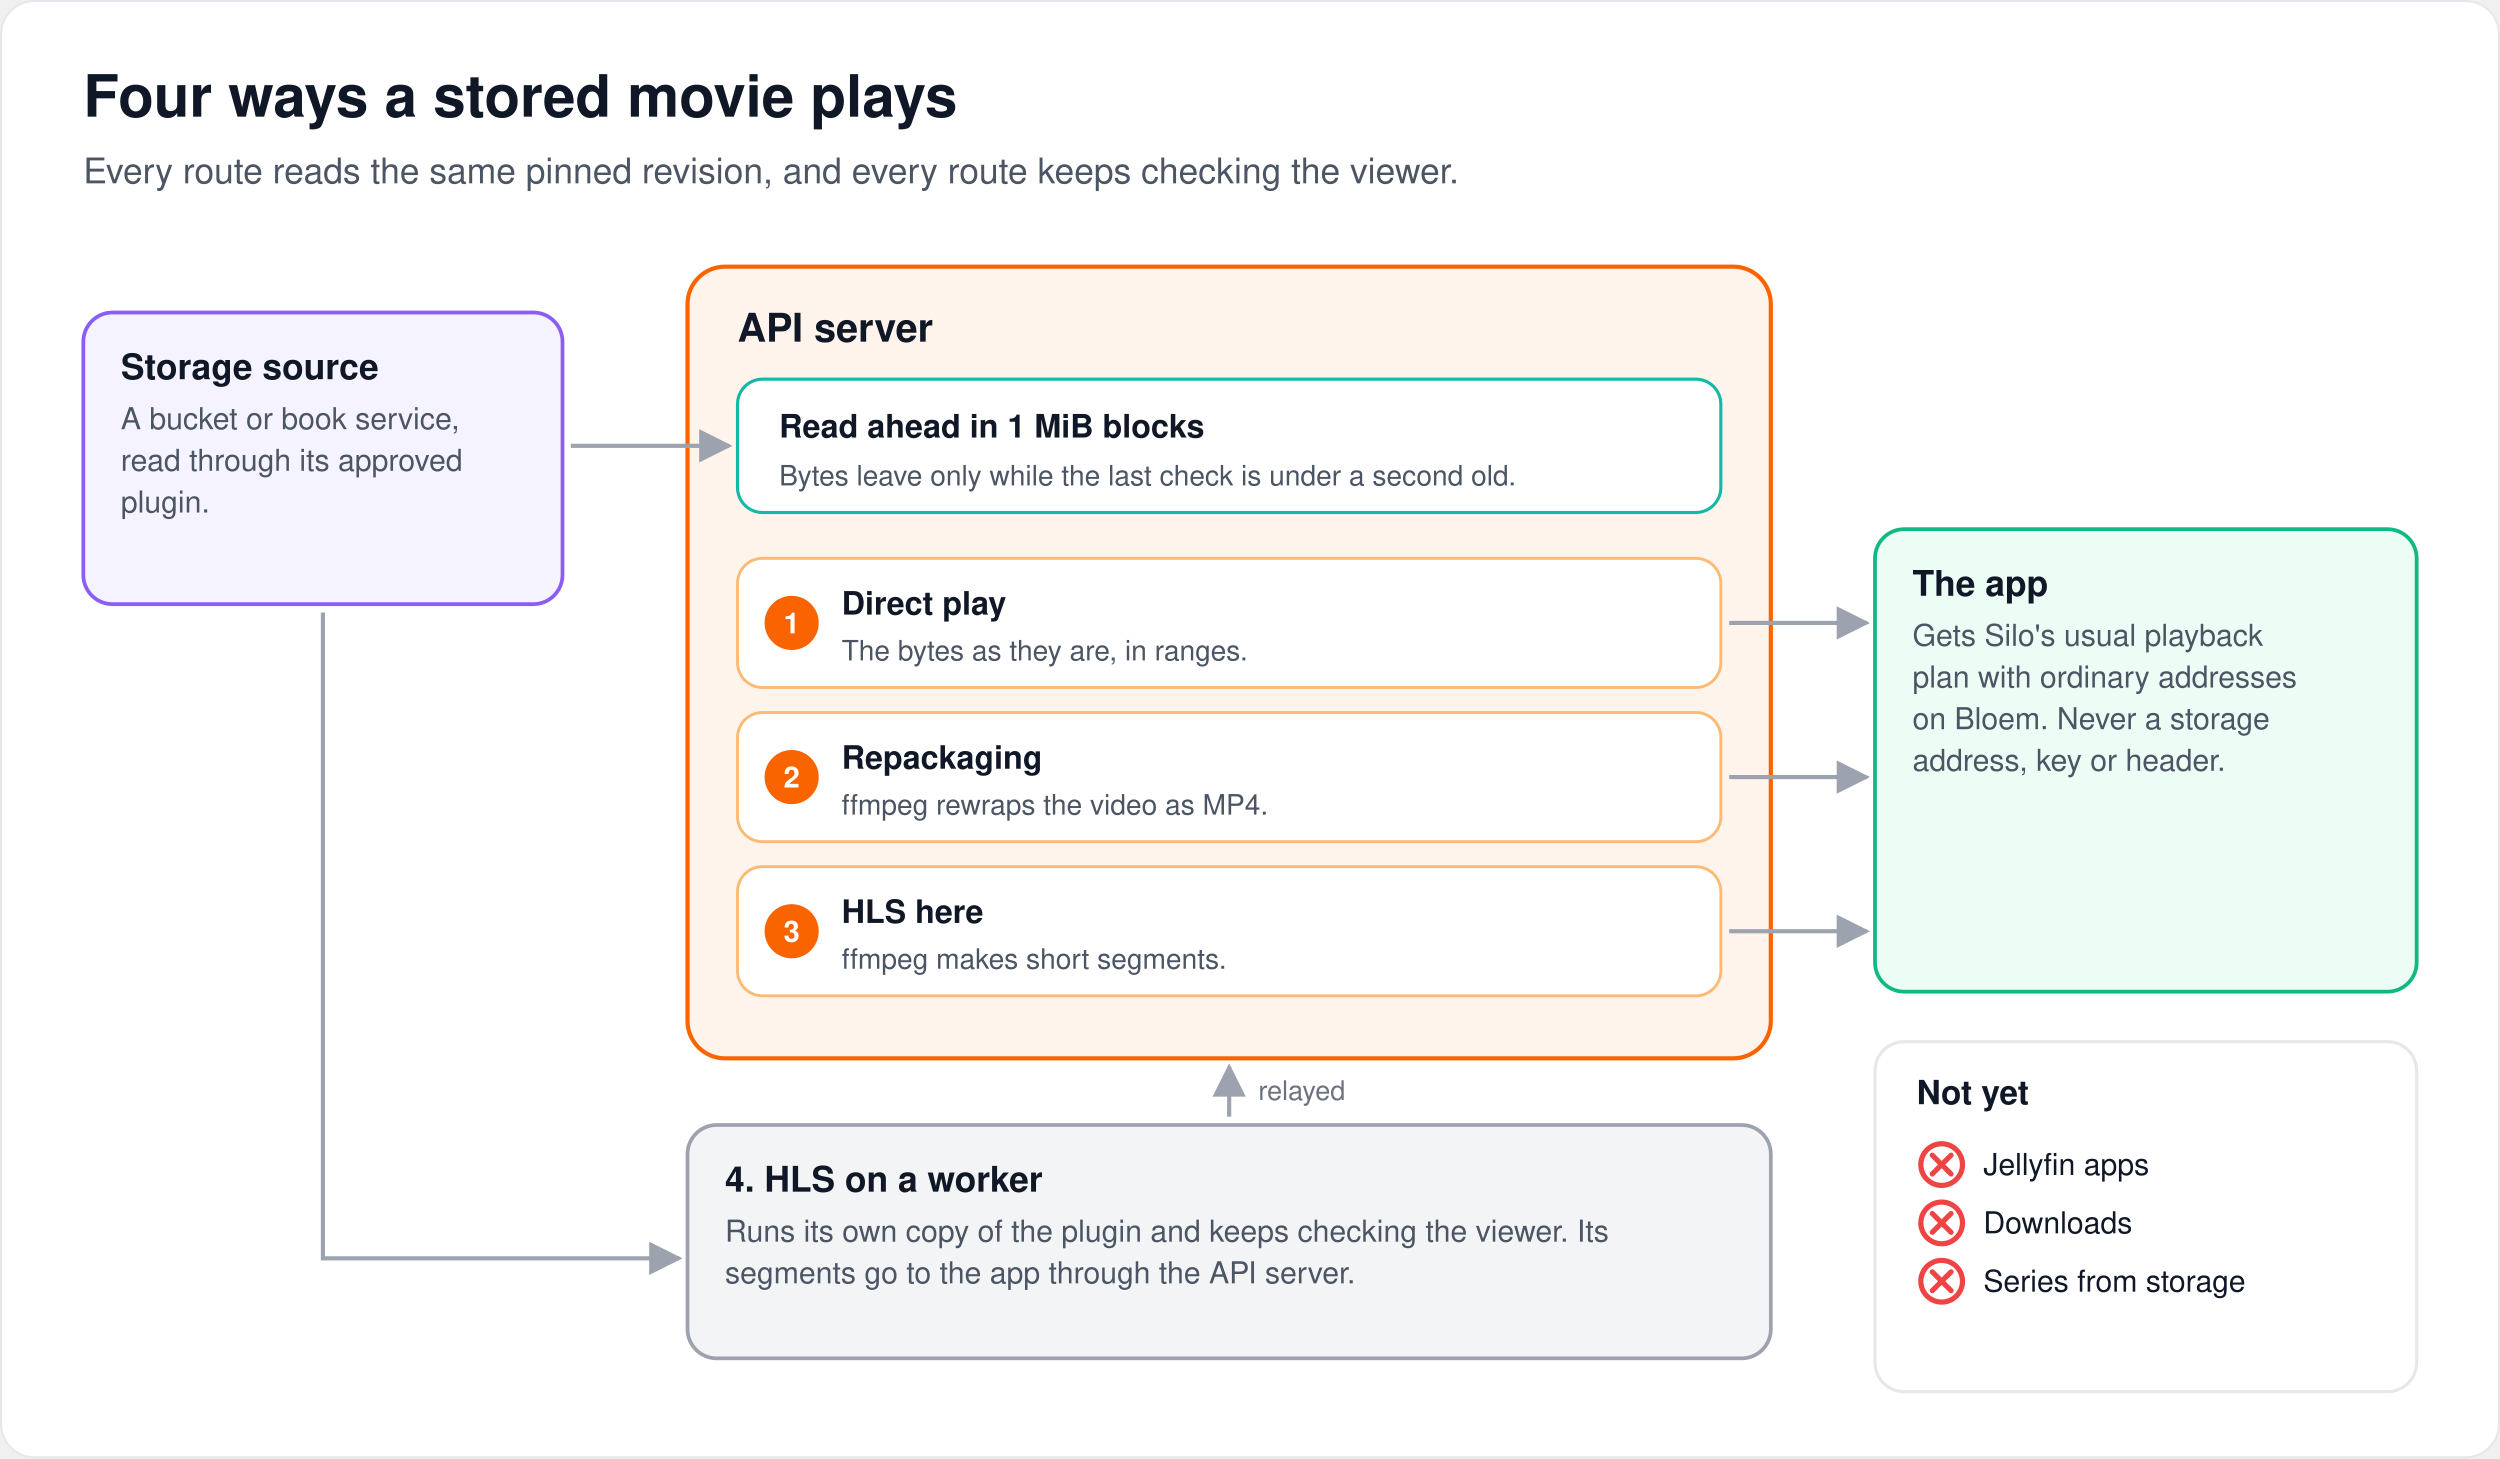
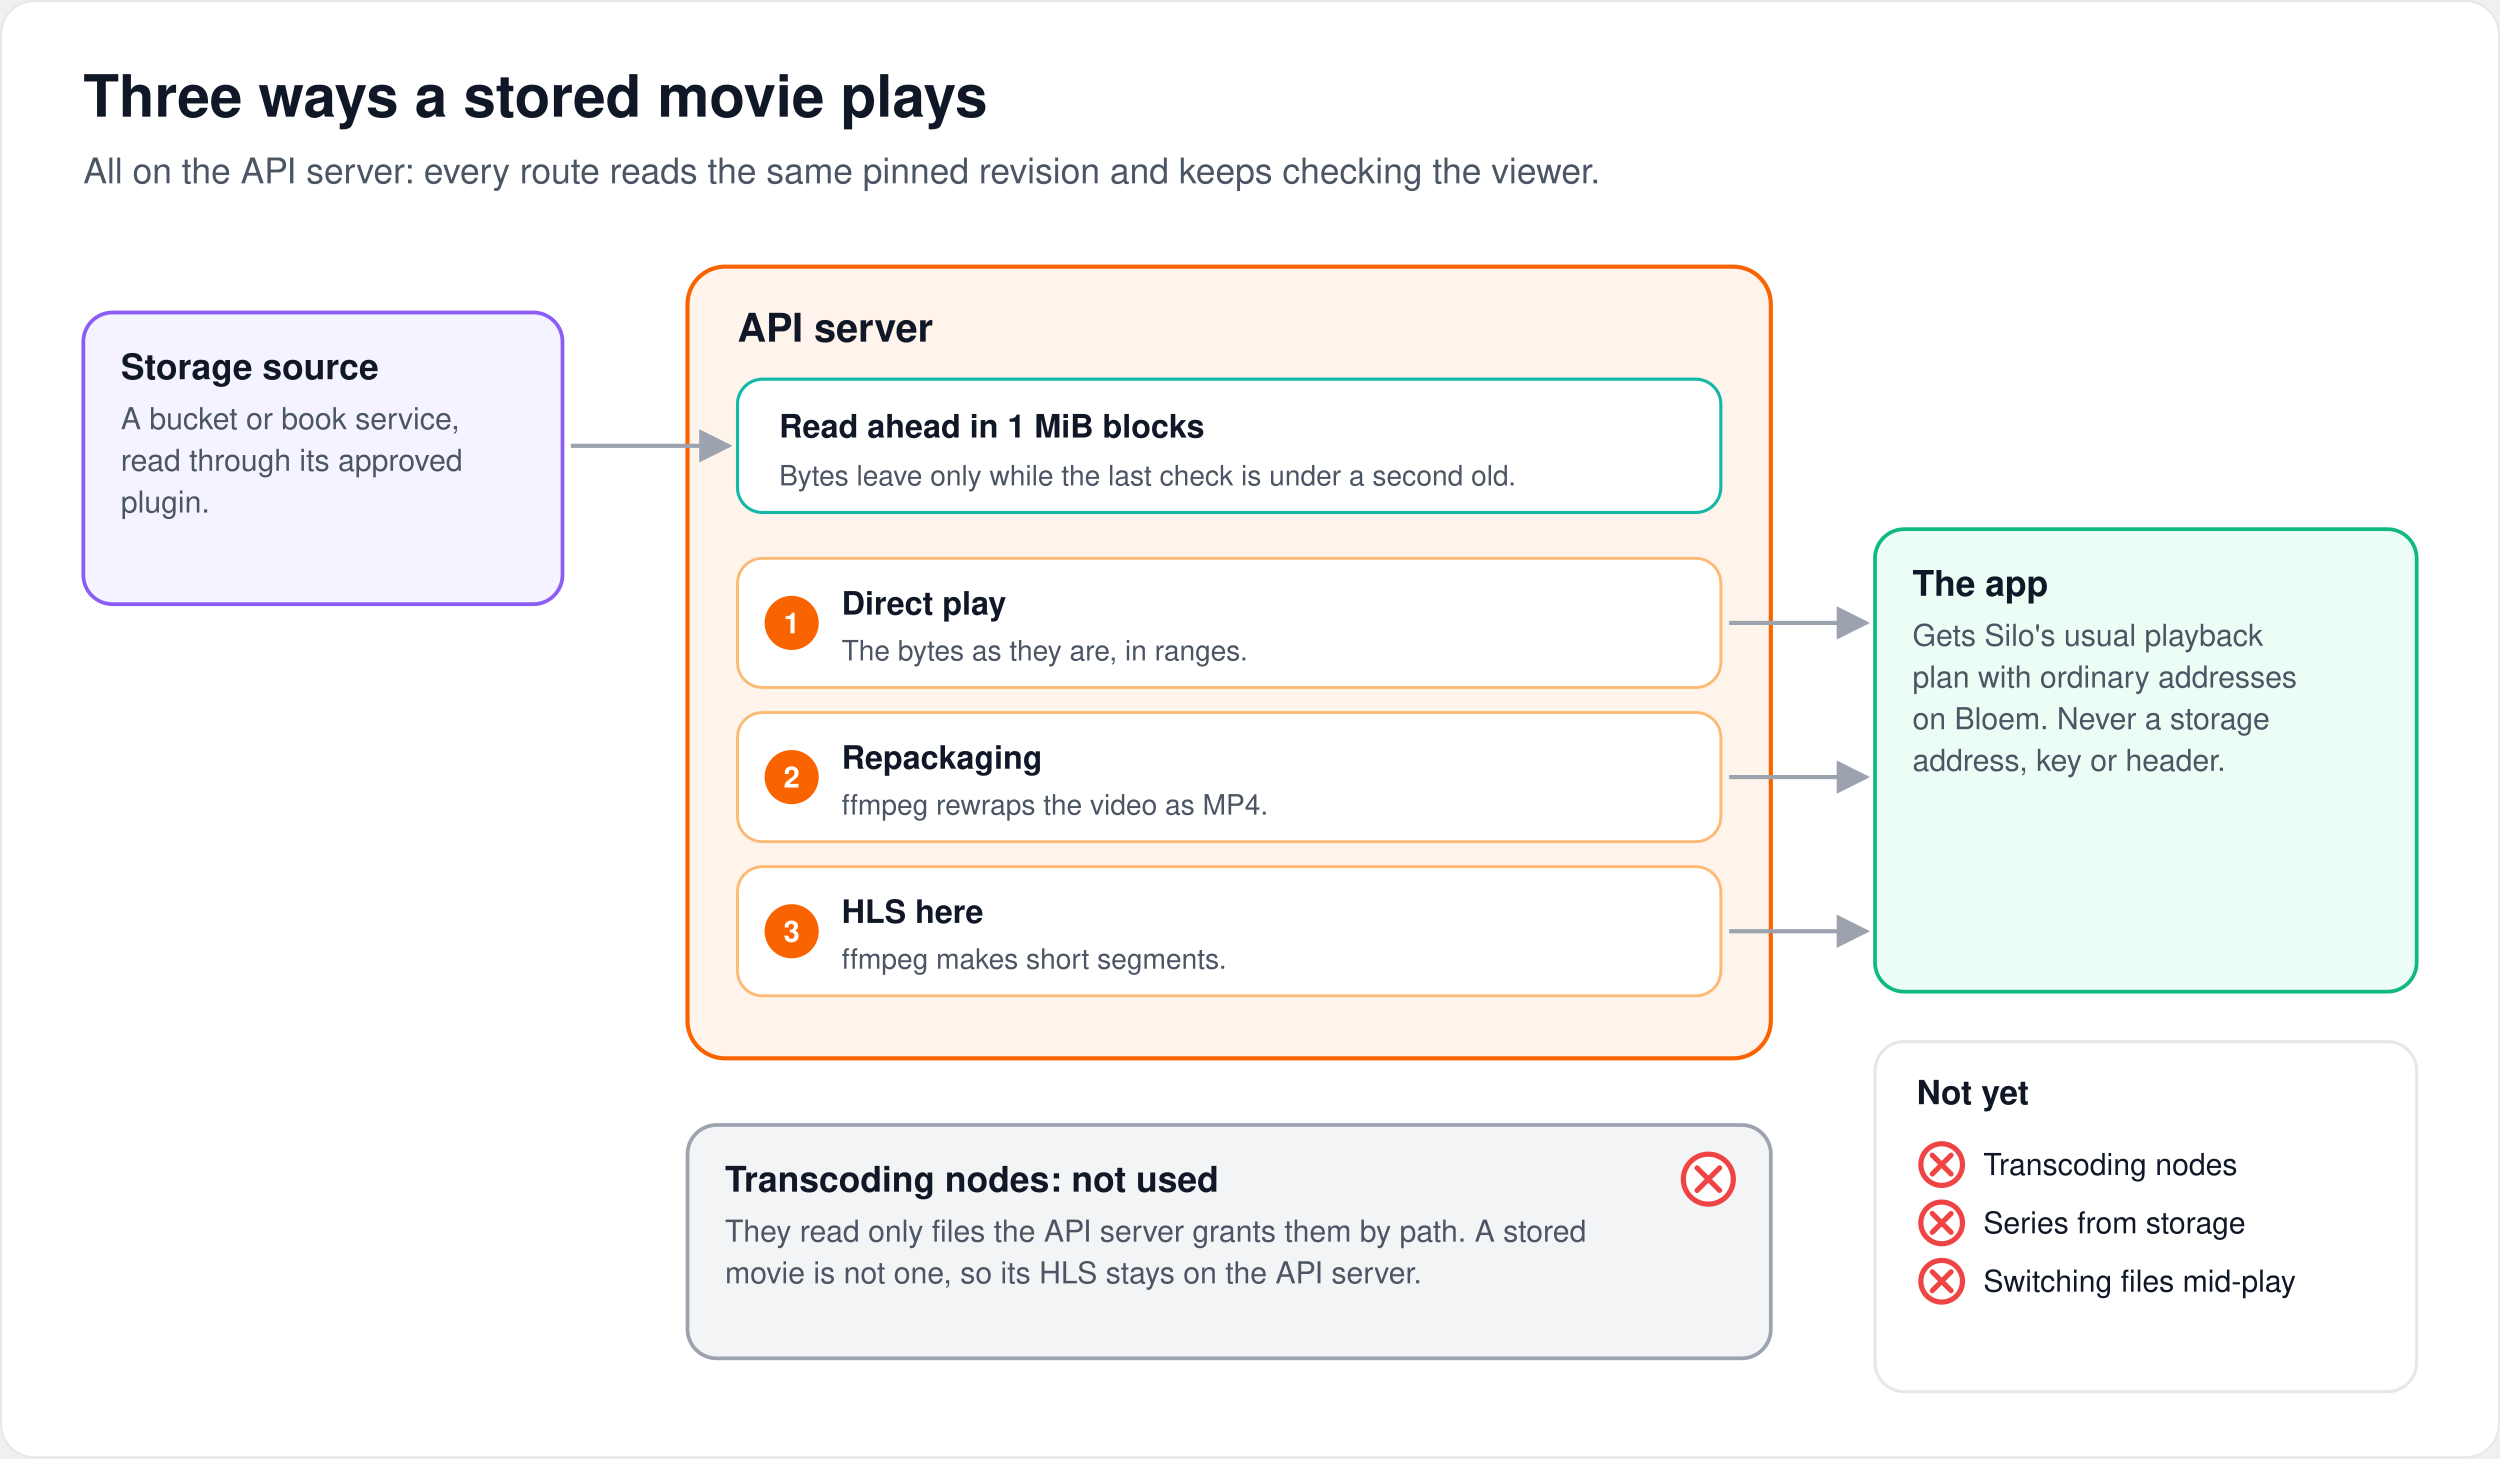
<svg xmlns="http://www.w3.org/2000/svg" width="1200" height="700" viewBox="0 0 1200 700" role="img" aria-labelledby="t d" font-family="'Segoe UI', 'Helvetica Neue', Helvetica, Arial, sans-serif">
  <defs>
    <marker id="arrow" viewBox="0 0 10 10" refX="9" refY="5" markerWidth="8" markerHeight="8" orient="auto-start-reverse">
      <path d="M0,0 L10,5 L0,10 z" fill="#9CA3AF" />
    </marker>
  </defs>
  <rect x="0.5" y="0.5" width="1199" height="699" rx="16" fill="#FFFFFF" stroke="#E5E7EB" />
-   <text x="40" y="56" font-size="28" font-weight="700" fill="#101827" text-anchor="start">Four ways a stored movie plays</text>
-   <text x="40" y="88" font-size="17" font-weight="normal" fill="#4B5563" text-anchor="start">Every route reads the same pinned revision, and every route keeps checking the viewer.</text>
+   <text x="40" y="56" font-size="28" font-weight="700" fill="#101827" text-anchor="start">Three ways a stored movie plays</text>
+   <text x="40" y="88" font-size="17" font-weight="normal" fill="#4B5563" text-anchor="start">All on the API server: every route reads the same pinned revision and keeps checking the viewer.</text>
  <rect x="40" y="150" width="230" height="140" rx="14" fill="#F5F3FF" stroke="#8B5CF6" stroke-width="1.8" />
  <text x="58" y="182" font-size="17" font-weight="700" fill="#101827" text-anchor="start">Storage source</text>
  <text x="58" y="206" font-size="14.5" font-weight="normal" fill="#4B5563" text-anchor="start">A bucket or book service,</text>
  <text x="58" y="226" font-size="14.5" font-weight="normal" fill="#4B5563" text-anchor="start">read through its approved</text>
  <text x="58" y="246" font-size="14.5" font-weight="normal" fill="#4B5563" text-anchor="start">plugin.</text>
  <rect x="330" y="128" width="520" height="380" rx="18" fill="#FFF4EC" stroke="#FA6400" stroke-width="2" />
  <text x="354" y="164" font-size="19" font-weight="700" fill="#101827" text-anchor="start">API server</text>
  <rect x="354" y="182" width="472" height="64" rx="12" fill="#FFFFFF" stroke="#14B8A6" stroke-width="1.5" />
  <text x="374" y="210" font-size="15.5" font-weight="700" fill="#101827" text-anchor="start">Read ahead in 1 MiB blocks</text>
  <text x="374" y="233" font-size="13.5" font-weight="normal" fill="#4B5563" text-anchor="start">Bytes leave only while the last check is under a second old.</text>
  <line x1="274" y1="214" x2="350" y2="214" stroke="#9CA3AF" stroke-width="2" marker-end="url(#arrow)" />
  <rect x="354" y="268" width="472" height="62" rx="12" fill="#FFFFFF" stroke="#FDBA74" stroke-width="1.4" />
  <circle cx="380" cy="299" r="13" fill="#FA6400" />
  <text x="380" y="304" font-size="14" font-weight="700" fill="#FFFFFF" text-anchor="middle">1</text>
  <text x="404" y="295" font-size="15.5" font-weight="700" fill="#101827" text-anchor="start">Direct play</text>
  <text x="404" y="317" font-size="13.5" font-weight="normal" fill="#4B5563" text-anchor="start">The bytes as they are, in ranges.</text>
  <line x1="830" y1="299" x2="896" y2="299" stroke="#9CA3AF" stroke-width="2" marker-end="url(#arrow)" />
  <rect x="354" y="342" width="472" height="62" rx="12" fill="#FFFFFF" stroke="#FDBA74" stroke-width="1.4" />
  <circle cx="380" cy="373" r="13" fill="#FA6400" />
  <text x="380" y="378" font-size="14" font-weight="700" fill="#FFFFFF" text-anchor="middle">2</text>
  <text x="404" y="369" font-size="15.5" font-weight="700" fill="#101827" text-anchor="start">Repackaging</text>
  <text x="404" y="391" font-size="13.5" font-weight="normal" fill="#4B5563" text-anchor="start">ffmpeg rewraps the video as MP4.</text>
  <line x1="830" y1="373" x2="896" y2="373" stroke="#9CA3AF" stroke-width="2" marker-end="url(#arrow)" />
  <rect x="354" y="416" width="472" height="62" rx="12" fill="#FFFFFF" stroke="#FDBA74" stroke-width="1.4" />
  <circle cx="380" cy="447" r="13" fill="#FA6400" />
  <text x="380" y="452" font-size="14" font-weight="700" fill="#FFFFFF" text-anchor="middle">3</text>
  <text x="404" y="443" font-size="15.5" font-weight="700" fill="#101827" text-anchor="start">HLS here</text>
  <text x="404" y="465" font-size="13.5" font-weight="normal" fill="#4B5563" text-anchor="start">ffmpeg makes short segments.</text>
  <line x1="830" y1="447" x2="896" y2="447" stroke="#9CA3AF" stroke-width="2" marker-end="url(#arrow)" />
  <rect x="330" y="540" width="520" height="112" rx="14" fill="#F3F4F6" stroke="#9CA3AF" stroke-width="1.8" />
-   <text x="348" y="572" font-size="17" font-weight="700" fill="#101827" text-anchor="start">4. HLS on a worker</text>
-   <text x="348" y="596" font-size="14.5" font-weight="normal" fill="#4B5563" text-anchor="start">Runs its own copy of the plugin and keeps checking the viewer. Its</text>
-   <text x="348" y="616" font-size="14.5" font-weight="normal" fill="#4B5563" text-anchor="start">segments go to the app through the API server.</text>
-   <path d="M 155 294 L 155 604 L 326 604" fill="none" stroke="#9CA3AF" stroke-width="2" marker-end="url(#arrow)" />
-   <path d="M 590 536 L 590 512" fill="none" stroke="#9CA3AF" stroke-width="2" marker-end="url(#arrow)" />
-   <text x="604" y="528" font-size="13" font-weight="normal" fill="#6B7280" text-anchor="start">relayed</text>
+   <text x="348" y="572" font-size="17" font-weight="700" fill="#101827" text-anchor="start">Transcoding nodes: not used</text>
+   <text x="348" y="596" font-size="14.5" font-weight="normal" fill="#4B5563" text-anchor="start">They read only files the API server grants them by path. A stored</text>
+   <text x="348" y="616" font-size="14.5" font-weight="normal" fill="#4B5563" text-anchor="start">movie is not one, so its HLS stays on the API server.</text>
+   <circle cx="820" cy="566" r="12" fill="#FFFFFF" stroke="#EF4444" stroke-width="2.5" />
+   <path d="M814.6,560.6 L825.4,571.4 M825.4,560.6 L814.6,571.4" stroke="#EF4444" stroke-width="2.5" stroke-linecap="round" />
  <rect x="900" y="254" width="260" height="222" rx="14" fill="#ECFDF5" stroke="#10B981" stroke-width="1.8" />
  <text x="918" y="286" font-size="17" font-weight="700" fill="#101827" text-anchor="start">The app</text>
  <text x="918" y="310" font-size="14.5" font-weight="normal" fill="#4B5563" text-anchor="start">Gets Silo's usual playback</text>
  <text x="918" y="330" font-size="14.5" font-weight="normal" fill="#4B5563" text-anchor="start">plan with ordinary addresses</text>
  <text x="918" y="350" font-size="14.5" font-weight="normal" fill="#4B5563" text-anchor="start">on Bloem. Never a storage</text>
  <text x="918" y="370" font-size="14.5" font-weight="normal" fill="#4B5563" text-anchor="start">address, key or header.</text>
  <rect x="900" y="500" width="260" height="168" rx="14" fill="#FFFFFF" stroke="#E5E7EB" stroke-width="1.5" />
  <text x="920" y="530" font-size="16" font-weight="700" fill="#101827" text-anchor="start">Not yet</text>
  <circle cx="932" cy="559" r="10" fill="#FFFFFF" stroke="#EF4444" stroke-width="2.5" />
  <path d="M927.5,554.5 L936.5,563.5 M936.5,554.5 L927.5,563.5" stroke="#EF4444" stroke-width="2.5" stroke-linecap="round" />
-   <text x="952" y="564" font-size="14.5" font-weight="normal" fill="#101827" text-anchor="start">Jellyfin apps</text>
+   <text x="952" y="564" font-size="14.5" font-weight="normal" fill="#101827" text-anchor="start">Transcoding nodes</text>
  <circle cx="932" cy="587" r="10" fill="#FFFFFF" stroke="#EF4444" stroke-width="2.5" />
  <path d="M927.5,582.5 L936.5,591.5 M936.5,582.5 L927.5,591.5" stroke="#EF4444" stroke-width="2.5" stroke-linecap="round" />
-   <text x="952" y="592" font-size="14.5" font-weight="normal" fill="#101827" text-anchor="start">Downloads</text>
+   <text x="952" y="592" font-size="14.5" font-weight="normal" fill="#101827" text-anchor="start">Series from storage</text>
  <circle cx="932" cy="615" r="10" fill="#FFFFFF" stroke="#EF4444" stroke-width="2.5" />
  <path d="M927.5,610.5 L936.5,619.5 M936.5,610.5 L927.5,619.5" stroke="#EF4444" stroke-width="2.5" stroke-linecap="round" />
-   <text x="952" y="620" font-size="14.5" font-weight="normal" fill="#101827" text-anchor="start">Series from storage</text>
+   <text x="952" y="620" font-size="14.5" font-weight="normal" fill="#101827" text-anchor="start">Switching files mid-play</text>
</svg>
